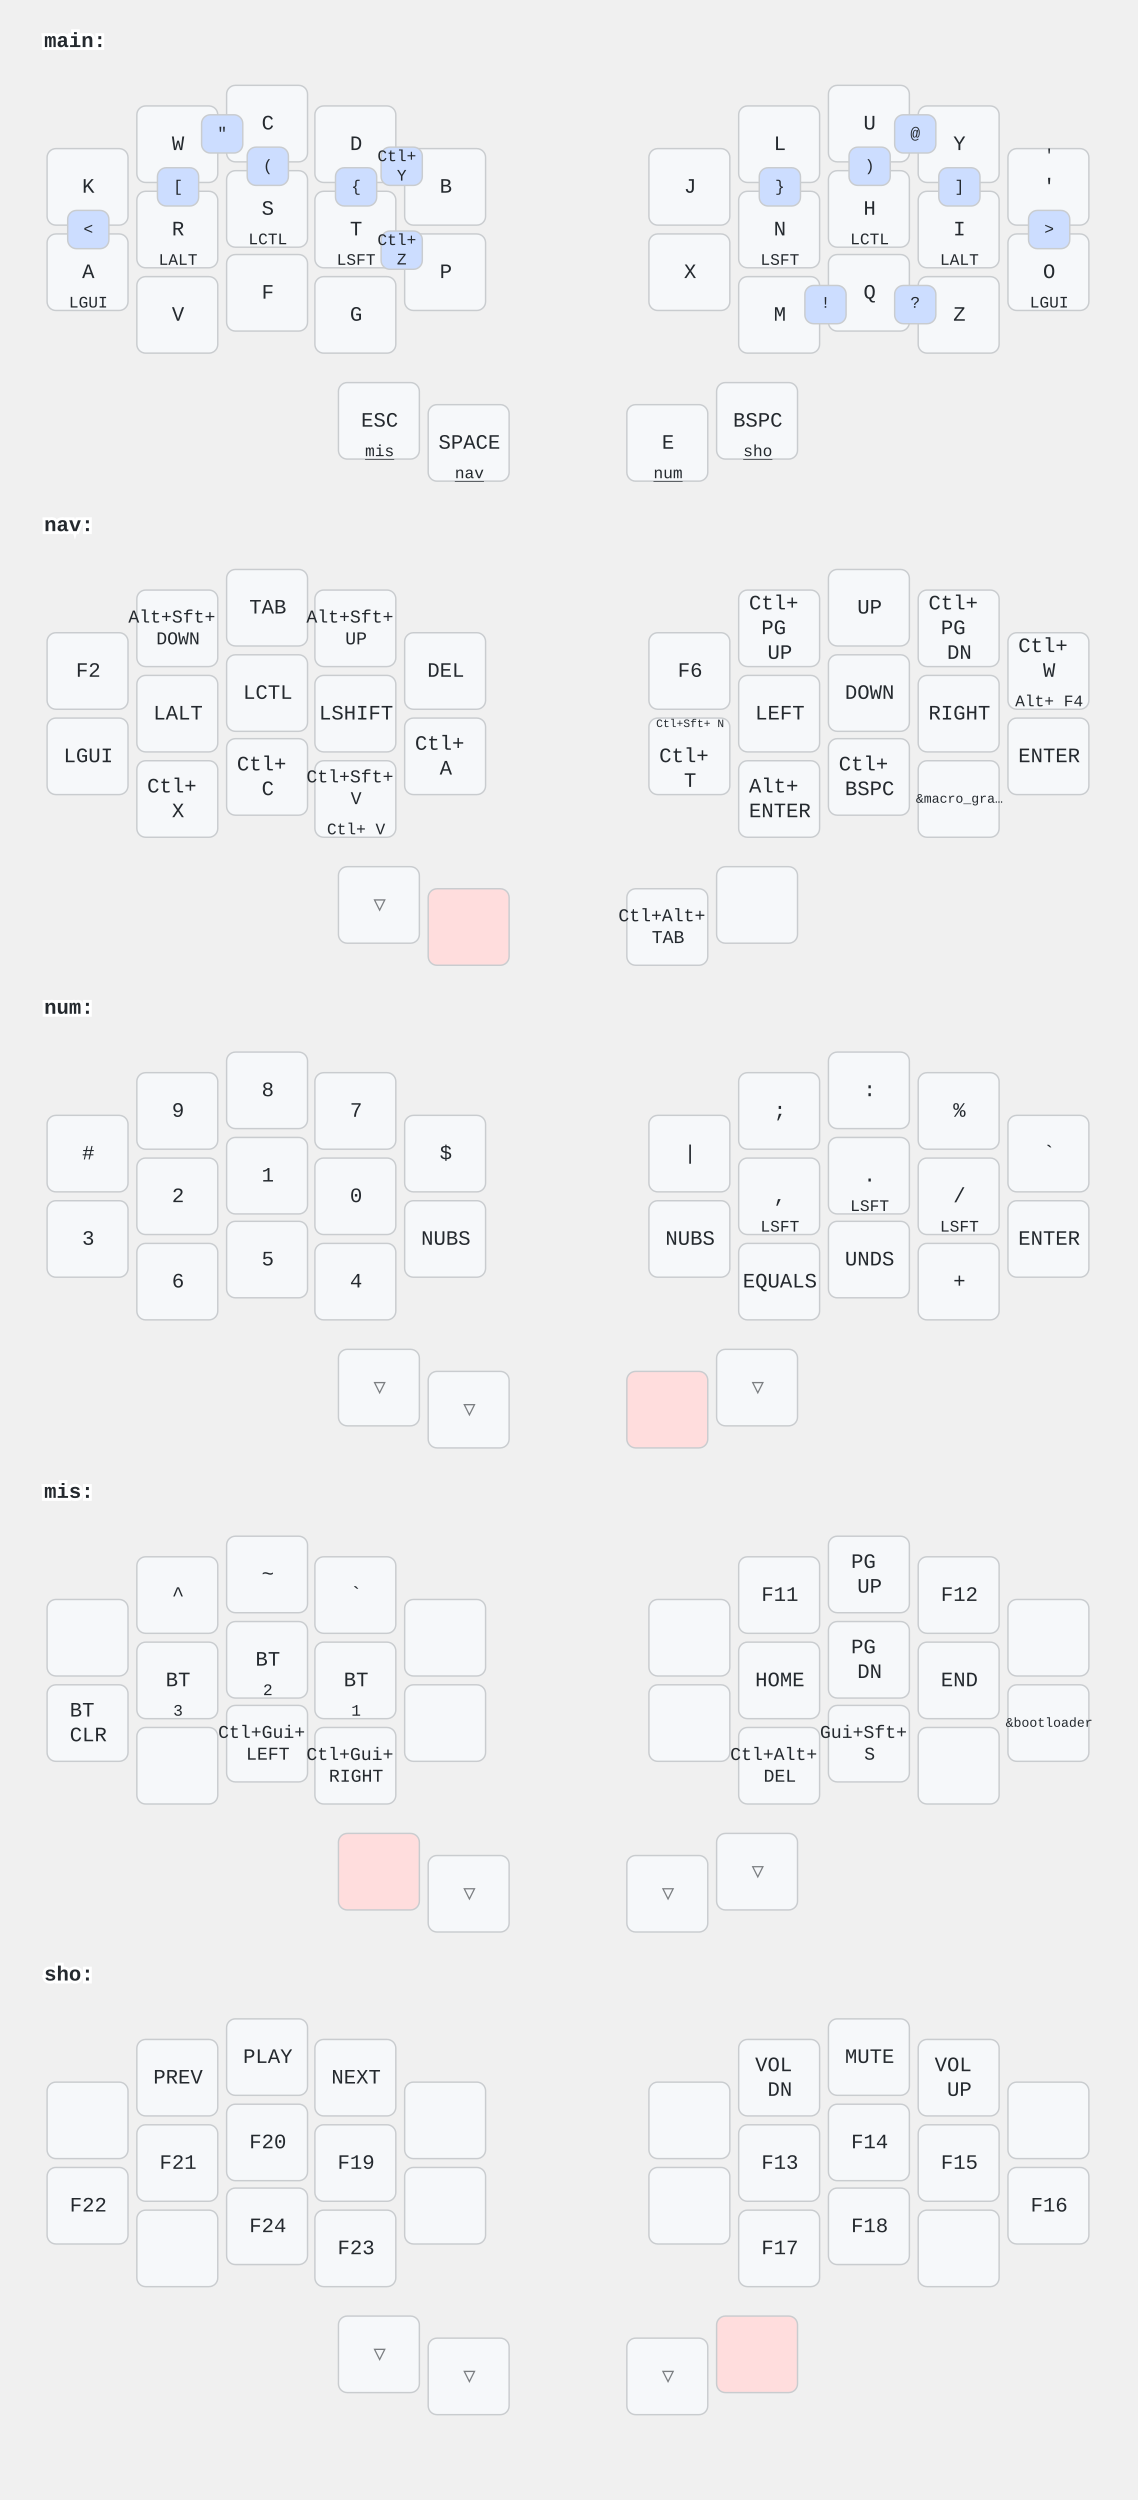
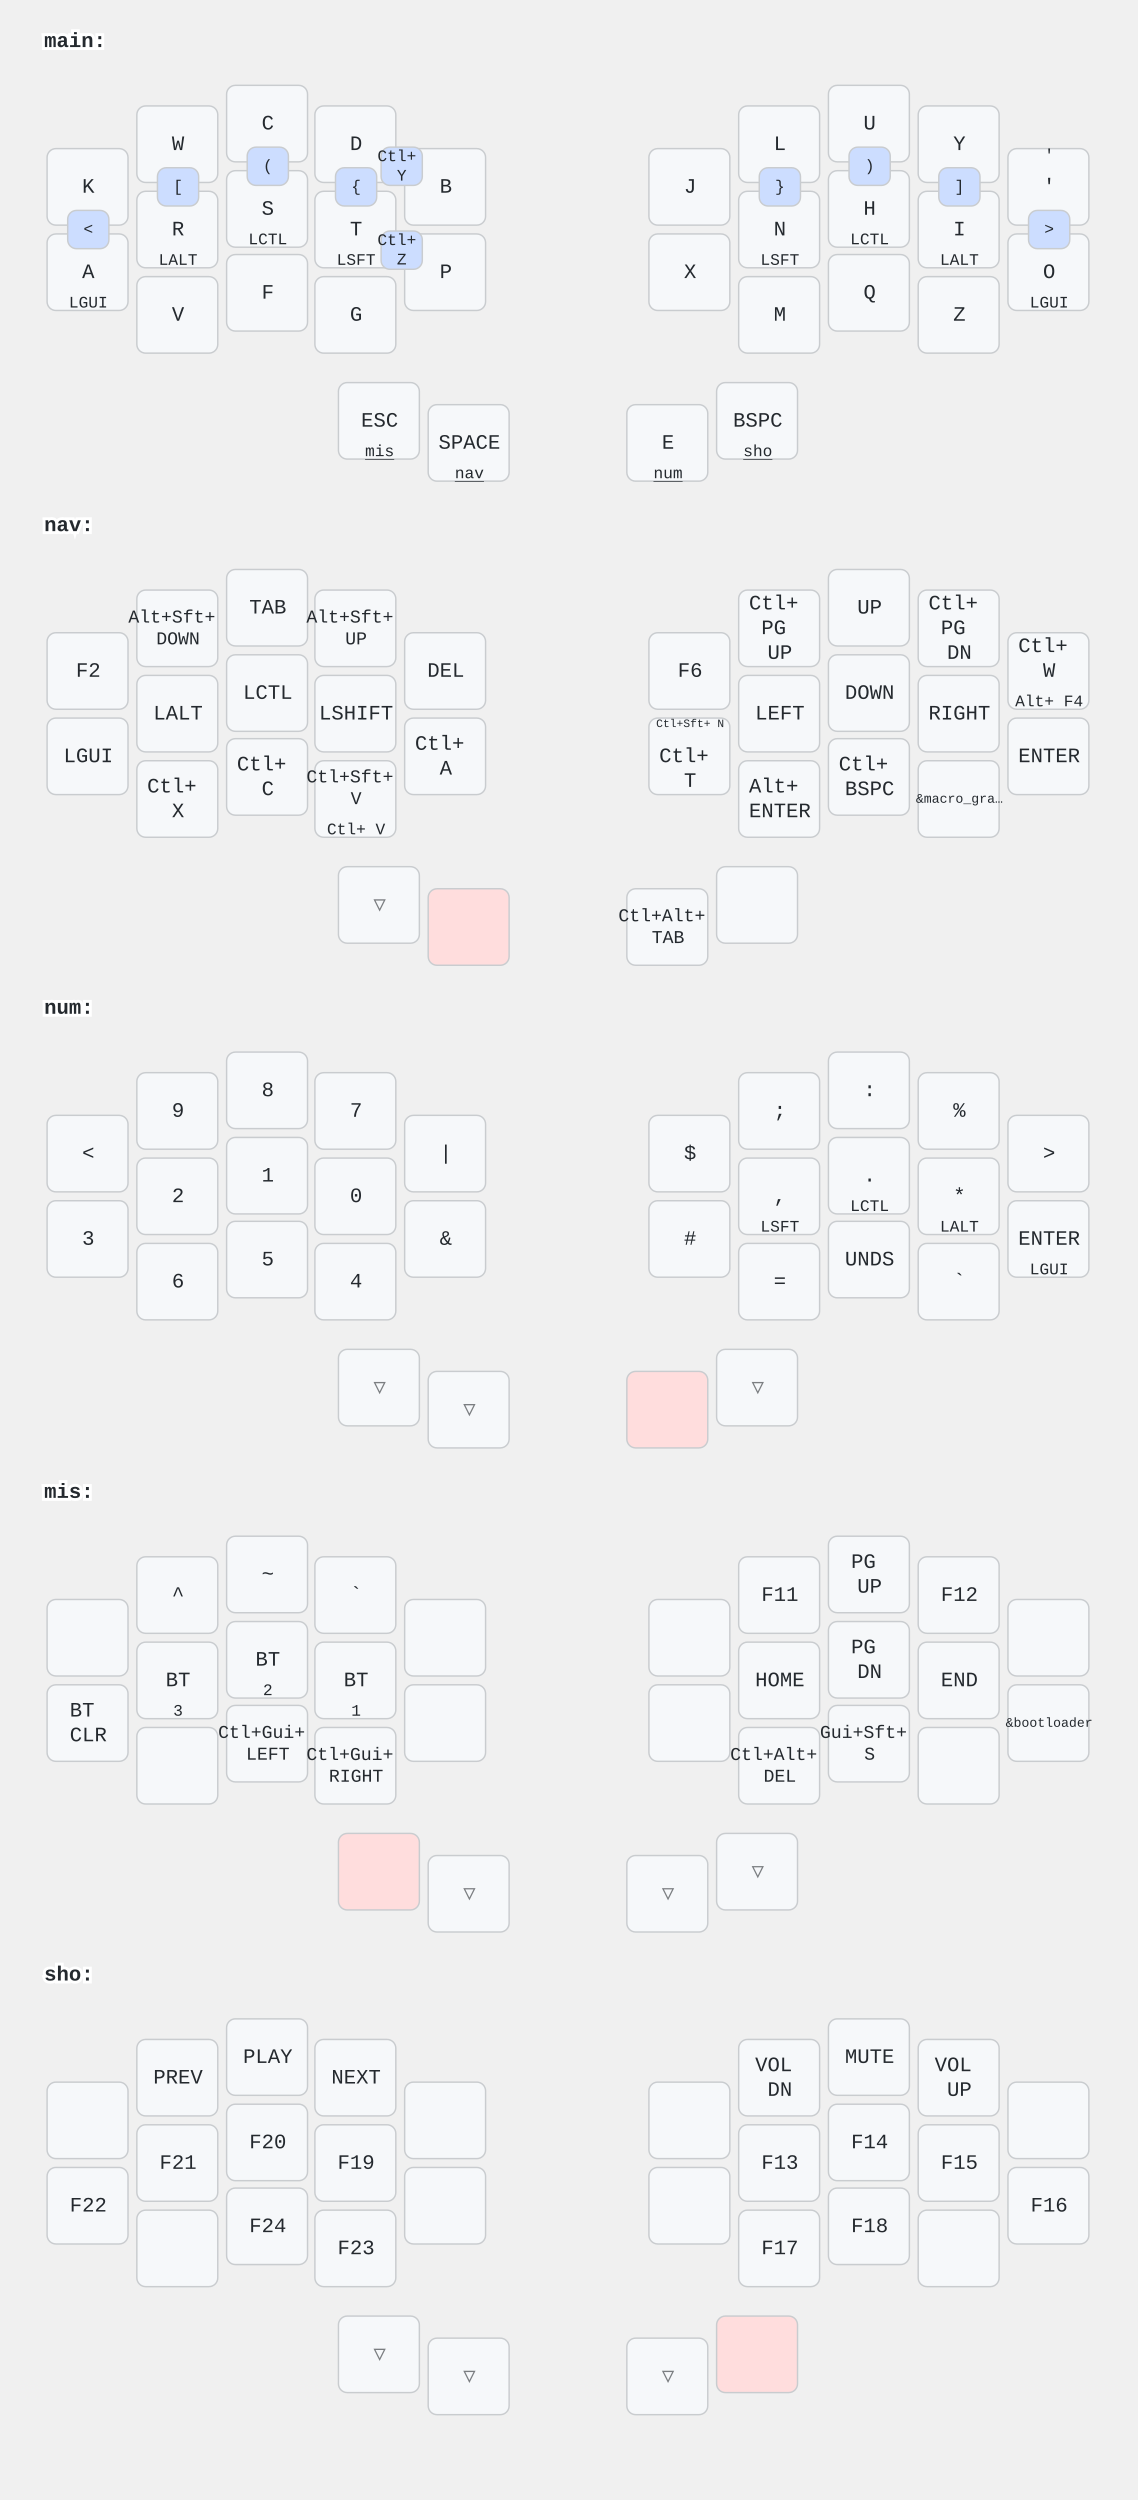
<svg xmlns="http://www.w3.org/2000/svg" width="773" height="1699" viewBox="0 0 773 1699" class="keymap">
  <style>/* inherit to force styles through use tags */
svg path {
    fill: inherit;
}

/* font and background color specifications */
svg.keymap {
    font-family: SFMono-Regular,Consolas,Liberation Mono,Menlo,monospace;
    font-size: 14px;
    font-kerning: normal;
    text-rendering: optimizeLegibility;
    fill: #24292e;
}

/* default key styling */
rect.key {
    fill: #f6f8fa;
}

rect.key, rect.combo {
    stroke: #c9cccf;
    stroke-width: 1;
}

/* default key side styling, only used is draw_key_sides is set */
rect.side {
    filter: brightness(90%);
}

/* color accent for combo boxes */
rect.combo, rect.combo-separate {
    fill: #cdf;
}

/* color accent for held keys */
rect.held, rect.combo.held {
    fill: #fdd;
}

/* color accent for ghost (optional) keys */
rect.ghost, rect.combo.ghost {
    stroke-dasharray: 4, 4;
    stroke-width: 2;
}

text {
    text-anchor: middle;
    dominant-baseline: middle;
}

/* styling for layer labels */
text.label {
    font-weight: bold;
    text-anchor: start;
    stroke: white;
    stroke-width: 4;
    paint-order: stroke;
}

/* styling for optional footer */
text.footer {
    text-anchor: end;
    dominant-baseline: auto;
    stroke: white;
    stroke-width: 4;
    paint-order: stroke;
}

/* styling for combo tap, and key hold/shifted label text */
text.combo, text.hold, text.shifted {
    font-size: 11px;
}

text.hold {
    text-anchor: middle;
    dominant-baseline: auto;
}

text.shifted {
    text-anchor: middle;
    dominant-baseline: hanging;
}

text.layer-activator {
    text-decoration: underline;
}

/* styling for hold/shifted label text in combo box */
text.combo.hold, text.combo.shifted {
    font-size: 8px;
}

/* lighter symbol for transparent keys */
text.trans {
    fill: #7b7e81;
}

/* styling for combo dendrons */
path.combo {
    stroke-width: 1;
    stroke: gray;
    fill: none;
}

/* Start Tabler Icons Cleanup */
/* cannot use height/width with glyphs */
.icon-tabler &gt; path {
    fill: inherit;
    stroke: inherit;
    stroke-width: 2;
}
/* hide tabler's default box */
.icon-tabler &gt; path[stroke="none"][fill="none"] {
    visibility: hidden;
}
/* End Tabler Icons Cleanup */
</style>
  <g transform="translate(30, 0)" class="layer-main">
    <text x="0" y="28" class="label" id="main">main:</text>
    <g transform="translate(0, 56)">
      <g transform="translate(30, 71)" class="key keypos-0">
        <rect rx="6" ry="6" x="-28" y="-26" width="55" height="52" class="key" />
        <text x="0" y="0" class="key tap">K</text>
      </g>
      <g transform="translate(91, 42)" class="key keypos-1">
        <rect rx="6" ry="6" x="-28" y="-26" width="55" height="52" class="key" />
        <text x="0" y="0" class="key tap">W</text>
      </g>
      <g transform="translate(152, 28)" class="key keypos-2">
        <rect rx="6" ry="6" x="-28" y="-26" width="55" height="52" class="key" />
        <text x="0" y="0" class="key tap">C</text>
      </g>
      <g transform="translate(212, 42)" class="key keypos-3">
        <rect rx="6" ry="6" x="-28" y="-26" width="55" height="52" class="key" />
        <text x="0" y="0" class="key tap">D</text>
      </g>
      <g transform="translate(273, 71)" class="key keypos-4">
        <rect rx="6" ry="6" x="-28" y="-26" width="55" height="52" class="key" />
        <text x="0" y="0" class="key tap">B</text>
      </g>
      <g transform="translate(439, 71)" class="key keypos-5">
        <rect rx="6" ry="6" x="-28" y="-26" width="55" height="52" class="key" />
        <text x="0" y="0" class="key tap">J</text>
      </g>
      <g transform="translate(500, 42)" class="key keypos-6">
        <rect rx="6" ry="6" x="-28" y="-26" width="55" height="52" class="key" />
        <text x="0" y="0" class="key tap">L</text>
      </g>
      <g transform="translate(561, 28)" class="key keypos-7">
        <rect rx="6" ry="6" x="-28" y="-26" width="55" height="52" class="key" />
        <text x="0" y="0" class="key tap">U</text>
      </g>
      <g transform="translate(622, 42)" class="key keypos-8">
        <rect rx="6" ry="6" x="-28" y="-26" width="55" height="52" class="key" />
        <text x="0" y="0" class="key tap">Y</text>
      </g>
      <g transform="translate(683, 71)" class="key keypos-9">
        <rect rx="6" ry="6" x="-28" y="-26" width="55" height="52" class="key" />
        <text x="0" y="0" class="key tap">'</text>
        <text x="0" y="-24" class="key shifted">'</text>
      </g>
      <g transform="translate(30, 129)" class="key keypos-10">
        <rect rx="6" ry="6" x="-28" y="-26" width="55" height="52" class="key" />
        <text x="0" y="0" class="key tap">A</text>
        <text x="0" y="24" class="key hold">LGUI</text>
      </g>
      <g transform="translate(91, 100)" class="key keypos-11">
        <rect rx="6" ry="6" x="-28" y="-26" width="55" height="52" class="key" />
        <text x="0" y="0" class="key tap">R</text>
        <text x="0" y="24" class="key hold">LALT</text>
      </g>
      <g transform="translate(152, 86)" class="key keypos-12">
        <rect rx="6" ry="6" x="-28" y="-26" width="55" height="52" class="key" />
        <text x="0" y="0" class="key tap">S</text>
        <text x="0" y="24" class="key hold">LCTL</text>
      </g>
      <g transform="translate(212, 100)" class="key keypos-13">
        <rect rx="6" ry="6" x="-28" y="-26" width="55" height="52" class="key" />
        <text x="0" y="0" class="key tap">T</text>
        <text x="0" y="24" class="key hold">LSFT</text>
      </g>
      <g transform="translate(273, 129)" class="key keypos-14">
        <rect rx="6" ry="6" x="-28" y="-26" width="55" height="52" class="key" />
        <text x="0" y="0" class="key tap">P</text>
      </g>
      <g transform="translate(439, 129)" class="key keypos-15">
        <rect rx="6" ry="6" x="-28" y="-26" width="55" height="52" class="key" />
        <text x="0" y="0" class="key tap">X</text>
      </g>
      <g transform="translate(500, 100)" class="key keypos-16">
        <rect rx="6" ry="6" x="-28" y="-26" width="55" height="52" class="key" />
        <text x="0" y="0" class="key tap">N</text>
        <text x="0" y="24" class="key hold">LSFT</text>
      </g>
      <g transform="translate(561, 86)" class="key keypos-17">
        <rect rx="6" ry="6" x="-28" y="-26" width="55" height="52" class="key" />
        <text x="0" y="0" class="key tap">H</text>
        <text x="0" y="24" class="key hold">LCTL</text>
      </g>
      <g transform="translate(622, 100)" class="key keypos-18">
        <rect rx="6" ry="6" x="-28" y="-26" width="55" height="52" class="key" />
        <text x="0" y="0" class="key tap">I</text>
        <text x="0" y="24" class="key hold">LALT</text>
      </g>
      <g transform="translate(683, 129)" class="key keypos-19">
        <rect rx="6" ry="6" x="-28" y="-26" width="55" height="52" class="key" />
        <text x="0" y="0" class="key tap">O</text>
        <text x="0" y="24" class="key hold">LGUI</text>
      </g>
      <g transform="translate(91, 158)" class="key keypos-20">
        <rect rx="6" ry="6" x="-28" y="-26" width="55" height="52" class="key" />
        <text x="0" y="0" class="key tap">V</text>
      </g>
      <g transform="translate(152, 143)" class="key keypos-21">
        <rect rx="6" ry="6" x="-28" y="-26" width="55" height="52" class="key" />
        <text x="0" y="0" class="key tap">F</text>
      </g>
      <g transform="translate(212, 158)" class="key keypos-22">
        <rect rx="6" ry="6" x="-28" y="-26" width="55" height="52" class="key" />
        <text x="0" y="0" class="key tap">G</text>
      </g>
      <g transform="translate(500, 158)" class="key keypos-23">
        <rect rx="6" ry="6" x="-28" y="-26" width="55" height="52" class="key" />
        <text x="0" y="0" class="key tap">M</text>
      </g>
      <g transform="translate(561, 143)" class="key keypos-24">
        <rect rx="6" ry="6" x="-28" y="-26" width="55" height="52" class="key" />
        <text x="0" y="0" class="key tap">Q</text>
      </g>
      <g transform="translate(622, 158)" class="key keypos-25">
        <rect rx="6" ry="6" x="-28" y="-26" width="55" height="52" class="key" />
        <text x="0" y="0" class="key tap">Z</text>
      </g>
      <g transform="translate(228, 230)" class="key keypos-26">
        <rect rx="6" ry="6" x="-28" y="-26" width="55" height="52" class="key" />
        <text x="0" y="0" class="key tap">ESC</text>
        <a href="#mis">
          <text x="0" y="24" class="key hold layer-activator">mis</text>
        </a>
      </g>
      <g transform="translate(289, 245)" class="key keypos-27">
        <rect rx="6" ry="6" x="-28" y="-26" width="55" height="52" class="key" />
        <text x="0" y="0" class="key tap">SPACE</text>
        <a href="#nav">
          <text x="0" y="24" class="key hold layer-activator">nav</text>
        </a>
      </g>
      <g transform="translate(424, 245)" class="key keypos-28">
        <rect rx="6" ry="6" x="-28" y="-26" width="55" height="52" class="key" />
        <text x="0" y="0" class="key tap">E</text>
        <a href="#num">
          <text x="0" y="24" class="key hold layer-activator">num</text>
        </a>
      </g>
      <g transform="translate(485, 230)" class="key keypos-29">
        <rect rx="6" ry="6" x="-28" y="-26" width="55" height="52" class="key" />
        <text x="0" y="0" class="key tap">BSPC</text>
        <a href="#sho">
          <text x="0" y="24" class="key hold layer-activator">sho</text>
        </a>
      </g>
      <g class="combo combopos-0">
        <rect rx="6" ry="6" x="229" y="44" width="28" height="26" class="combo" />
        <text x="243" y="57" class="combo tap">
          <tspan x="243" dy="-0.6em">Ctl+</tspan>
          <tspan x="243" dy="1.2em">Y</tspan>
        </text>
      </g>
      <g class="combo combopos-1">
        <rect rx="6" ry="6" x="229" y="101" width="28" height="26" class="combo" />
        <text x="243" y="114" class="combo tap">
          <tspan x="243" dy="-0.6em">Ctl+</tspan>
          <tspan x="243" dy="1.2em">Z</tspan>
        </text>
      </g>
      <g class="combo combopos-2">
-         <rect rx="6" ry="6" x="107" y="22" width="28" height="26" class="combo" />
-         <text x="121" y="35" class="combo tap">"</text>
-       </g>
-       <g class="combo combopos-3">
-         <rect rx="6" ry="6" x="578" y="22" width="28" height="26" class="combo" />
-         <text x="592" y="35" class="combo tap">@</text>
-       </g>
-       <g class="combo combopos-4">
-         <rect rx="6" ry="6" x="517" y="138" width="28" height="26" class="combo" />
-         <text x="531" y="150" class="combo tap">!</text>
-       </g>
-       <g class="combo combopos-5">
-         <rect rx="6" ry="6" x="578" y="138" width="28" height="26" class="combo" />
-         <text x="592" y="150" class="combo tap">?</text>
-       </g>
-       <g class="combo combopos-6">
        <rect rx="6" ry="6" x="16" y="87" width="28" height="26" class="combo" />
        <text x="30" y="100" class="combo tap">&lt;</text>
      </g>
-       <g class="combo combopos-7">
+       <g class="combo combopos-3">
        <rect rx="6" ry="6" x="77" y="58" width="28" height="26" class="combo" />
        <text x="91" y="71" class="combo tap">[</text>
      </g>
-       <g class="combo combopos-8">
+       <g class="combo combopos-4">
        <rect rx="6" ry="6" x="138" y="44" width="28" height="26" class="combo" />
        <text x="152" y="57" class="combo tap">(</text>
      </g>
-       <g class="combo combopos-9">
+       <g class="combo combopos-5">
        <rect rx="6" ry="6" x="198" y="58" width="28" height="26" class="combo" />
        <text x="212" y="71" class="combo tap">{</text>
      </g>
-       <g class="combo combopos-10">
+       <g class="combo combopos-6">
        <rect rx="6" ry="6" x="486" y="58" width="28" height="26" class="combo" />
        <text x="500" y="71" class="combo tap">}</text>
      </g>
-       <g class="combo combopos-11">
+       <g class="combo combopos-7">
        <rect rx="6" ry="6" x="547" y="44" width="28" height="26" class="combo" />
        <text x="561" y="57" class="combo tap">)</text>
      </g>
-       <g class="combo combopos-12">
+       <g class="combo combopos-8">
        <rect rx="6" ry="6" x="608" y="58" width="28" height="26" class="combo" />
        <text x="622" y="71" class="combo tap">]</text>
      </g>
-       <g class="combo combopos-13">
+       <g class="combo combopos-9">
        <rect rx="6" ry="6" x="669" y="87" width="28" height="26" class="combo" />
        <text x="683" y="100" class="combo tap">&gt;</text>
      </g>
    </g>
  </g>
  <g transform="translate(30, 329)" class="layer-nav">
    <text x="0" y="28" class="label" id="nav">nav:</text>
    <g transform="translate(0, 56)">
      <g transform="translate(30, 71)" class="key keypos-0">
        <rect rx="6" ry="6" x="-28" y="-26" width="55" height="52" class="key" />
        <text x="0" y="0" class="key tap">F2</text>
      </g>
      <g transform="translate(91, 42)" class="key keypos-1">
        <rect rx="6" ry="6" x="-28" y="-26" width="55" height="52" class="key" />
        <text x="0" y="0" class="key tap">
          <tspan x="0" dy="-0.6em" style="font-size: 88%">Alt+Sft+</tspan>
          <tspan x="0" dy="1.2em" style="font-size: 88%">DOWN</tspan>
        </text>
      </g>
      <g transform="translate(152, 28)" class="key keypos-2">
        <rect rx="6" ry="6" x="-28" y="-26" width="55" height="52" class="key" />
        <text x="0" y="0" class="key tap">TAB</text>
      </g>
      <g transform="translate(212, 42)" class="key keypos-3">
        <rect rx="6" ry="6" x="-28" y="-26" width="55" height="52" class="key" />
        <text x="0" y="0" class="key tap">
          <tspan x="0" dy="-0.6em" style="font-size: 88%">Alt+Sft+</tspan>
          <tspan x="0" dy="1.2em" style="font-size: 88%">UP</tspan>
        </text>
      </g>
      <g transform="translate(273, 71)" class="key keypos-4">
        <rect rx="6" ry="6" x="-28" y="-26" width="55" height="52" class="key" />
        <text x="0" y="0" class="key tap">DEL</text>
      </g>
      <g transform="translate(439, 71)" class="key keypos-5">
        <rect rx="6" ry="6" x="-28" y="-26" width="55" height="52" class="key" />
        <text x="0" y="0" class="key tap">F6</text>
      </g>
      <g transform="translate(500, 42)" class="key keypos-6">
        <rect rx="6" ry="6" x="-28" y="-26" width="55" height="52" class="key" />
        <text x="0" y="0" class="key tap">
          <tspan x="0" dy="-1.2em">Ctl+</tspan>
          <tspan x="0" dy="1.2em">PG</tspan>
          <tspan x="0" dy="1.2em">UP</tspan>
        </text>
      </g>
      <g transform="translate(561, 28)" class="key keypos-7">
        <rect rx="6" ry="6" x="-28" y="-26" width="55" height="52" class="key" />
        <text x="0" y="0" class="key tap">UP</text>
      </g>
      <g transform="translate(622, 42)" class="key keypos-8">
        <rect rx="6" ry="6" x="-28" y="-26" width="55" height="52" class="key" />
        <text x="0" y="0" class="key tap">
          <tspan x="0" dy="-1.2em">Ctl+</tspan>
          <tspan x="0" dy="1.2em">PG</tspan>
          <tspan x="0" dy="1.2em">DN</tspan>
        </text>
      </g>
      <g transform="translate(683, 71)" class="key keypos-9">
        <rect rx="6" ry="6" x="-28" y="-26" width="55" height="52" class="key" />
        <text x="0" y="0" class="key tap">
          <tspan x="0" dy="-1.2em">Ctl+</tspan>
          <tspan x="0" dy="1.2em">W</tspan>
        </text>
        <text x="0" y="24" class="key hold">Alt+ F4</text>
      </g>
      <g transform="translate(30, 129)" class="key keypos-10">
        <rect rx="6" ry="6" x="-28" y="-26" width="55" height="52" class="key" />
        <text x="0" y="0" class="key tap">LGUI</text>
      </g>
      <g transform="translate(91, 100)" class="key keypos-11">
        <rect rx="6" ry="6" x="-28" y="-26" width="55" height="52" class="key" />
        <text x="0" y="0" class="key tap">LALT</text>
      </g>
      <g transform="translate(152, 86)" class="key keypos-12">
        <rect rx="6" ry="6" x="-28" y="-26" width="55" height="52" class="key" />
        <text x="0" y="0" class="key tap">LCTL</text>
      </g>
      <g transform="translate(212, 100)" class="key keypos-13">
        <rect rx="6" ry="6" x="-28" y="-26" width="55" height="52" class="key" />
        <text x="0" y="0" class="key tap">LSHIFT</text>
      </g>
      <g transform="translate(273, 129)" class="key keypos-14">
        <rect rx="6" ry="6" x="-28" y="-26" width="55" height="52" class="key" />
        <text x="0" y="0" class="key tap">
          <tspan x="0" dy="-0.6em">Ctl+</tspan>
          <tspan x="0" dy="1.2em">A</tspan>
        </text>
      </g>
      <g transform="translate(439, 129)" class="key keypos-15">
        <rect rx="6" ry="6" x="-28" y="-26" width="55" height="52" class="key" />
        <text x="0" y="0" class="key tap">
          <tspan x="0" dy="-0.0em">Ctl+</tspan>
          <tspan x="0" dy="1.2em">T</tspan>
        </text>
        <text x="0" y="-24" class="key shifted">
          <tspan style="font-size: 70%">Ctl+Sft+ N</tspan>
        </text>
      </g>
      <g transform="translate(500, 100)" class="key keypos-16">
        <rect rx="6" ry="6" x="-28" y="-26" width="55" height="52" class="key" />
        <text x="0" y="0" class="key tap">LEFT</text>
      </g>
      <g transform="translate(561, 86)" class="key keypos-17">
        <rect rx="6" ry="6" x="-28" y="-26" width="55" height="52" class="key" />
        <text x="0" y="0" class="key tap">DOWN</text>
      </g>
      <g transform="translate(622, 100)" class="key keypos-18">
        <rect rx="6" ry="6" x="-28" y="-26" width="55" height="52" class="key" />
        <text x="0" y="0" class="key tap">RIGHT</text>
      </g>
      <g transform="translate(683, 129)" class="key keypos-19">
        <rect rx="6" ry="6" x="-28" y="-26" width="55" height="52" class="key" />
        <text x="0" y="0" class="key tap">ENTER</text>
      </g>
      <g transform="translate(91, 158)" class="key keypos-20">
        <rect rx="6" ry="6" x="-28" y="-26" width="55" height="52" class="key" />
        <text x="0" y="0" class="key tap">
          <tspan x="0" dy="-0.6em">Ctl+</tspan>
          <tspan x="0" dy="1.2em">X</tspan>
        </text>
      </g>
      <g transform="translate(152, 143)" class="key keypos-21">
        <rect rx="6" ry="6" x="-28" y="-26" width="55" height="52" class="key" />
        <text x="0" y="0" class="key tap">
          <tspan x="0" dy="-0.6em">Ctl+</tspan>
          <tspan x="0" dy="1.2em">C</tspan>
        </text>
      </g>
      <g transform="translate(212, 158)" class="key keypos-22">
        <rect rx="6" ry="6" x="-28" y="-26" width="55" height="52" class="key" />
        <text x="0" y="0" class="key tap">
          <tspan x="0" dy="-1.2em" style="font-size: 88%">Ctl+Sft+</tspan>
          <tspan x="0" dy="1.2em" style="font-size: 88%">V</tspan>
        </text>
        <text x="0" y="24" class="key hold">Ctl+ V</text>
      </g>
      <g transform="translate(500, 158)" class="key keypos-23">
        <rect rx="6" ry="6" x="-28" y="-26" width="55" height="52" class="key" />
        <text x="0" y="0" class="key tap">
          <tspan x="0" dy="-0.6em">Alt+</tspan>
          <tspan x="0" dy="1.2em">ENTER</tspan>
        </text>
      </g>
      <g transform="translate(561, 143)" class="key keypos-24">
        <rect rx="6" ry="6" x="-28" y="-26" width="55" height="52" class="key" />
        <text x="0" y="0" class="key tap">
          <tspan x="0" dy="-0.6em">Ctl+</tspan>
          <tspan x="0" dy="1.2em">BSPC</tspan>
        </text>
      </g>
      <g transform="translate(622, 158)" class="key keypos-25">
        <rect rx="6" ry="6" x="-28" y="-26" width="55" height="52" class="key" />
        <text x="0" y="0" class="key tap">
          <tspan style="font-size: 64%">&amp;macro_gra…</tspan>
        </text>
      </g>
      <g transform="translate(228, 230)" class="key trans keypos-26">
        <rect rx="6" ry="6" x="-28" y="-26" width="55" height="52" class="key trans" />
        <text x="0" y="0" class="key trans tap">▽</text>
      </g>
      <g transform="translate(289, 245)" class="key held keypos-27">
        <rect rx="6" ry="6" x="-28" y="-26" width="55" height="52" class="key held" />
      </g>
      <g transform="translate(424, 245)" class="key keypos-28">
        <rect rx="6" ry="6" x="-28" y="-26" width="55" height="52" class="key" />
        <text x="0" y="0" class="key tap">
          <tspan x="0" dy="-0.6em" style="font-size: 88%">Ctl+Alt+</tspan>
          <tspan x="0" dy="1.2em" style="font-size: 88%">TAB</tspan>
        </text>
      </g>
      <g transform="translate(485, 230)" class="key keypos-29">
        <rect rx="6" ry="6" x="-28" y="-26" width="55" height="52" class="key" />
      </g>
    </g>
  </g>
  <g transform="translate(30, 657)" class="layer-num">
    <text x="0" y="28" class="label" id="num">num:</text>
    <g transform="translate(0, 56)">
      <g transform="translate(30, 71)" class="key keypos-0">
        <rect rx="6" ry="6" x="-28" y="-26" width="55" height="52" class="key" />
+         <text x="0" y="0" class="key tap">&lt;</text>
+       </g>
+       <g transform="translate(91, 42)" class="key keypos-1">
+         <rect rx="6" ry="6" x="-28" y="-26" width="55" height="52" class="key" />
+         <text x="0" y="0" class="key tap">9</text>
+       </g>
+       <g transform="translate(152, 28)" class="key keypos-2">
+         <rect rx="6" ry="6" x="-28" y="-26" width="55" height="52" class="key" />
+         <text x="0" y="0" class="key tap">8</text>
+       </g>
+       <g transform="translate(212, 42)" class="key keypos-3">
+         <rect rx="6" ry="6" x="-28" y="-26" width="55" height="52" class="key" />
+         <text x="0" y="0" class="key tap">7</text>
+       </g>
+       <g transform="translate(273, 71)" class="key keypos-4">
+         <rect rx="6" ry="6" x="-28" y="-26" width="55" height="52" class="key" />
+         <text x="0" y="0" class="key tap">|</text>
+       </g>
+       <g transform="translate(439, 71)" class="key keypos-5">
+         <rect rx="6" ry="6" x="-28" y="-26" width="55" height="52" class="key" />
+         <text x="0" y="0" class="key tap">$</text>
+       </g>
+       <g transform="translate(500, 42)" class="key keypos-6">
+         <rect rx="6" ry="6" x="-28" y="-26" width="55" height="52" class="key" />
+         <text x="0" y="0" class="key tap">;</text>
+       </g>
+       <g transform="translate(561, 28)" class="key keypos-7">
+         <rect rx="6" ry="6" x="-28" y="-26" width="55" height="52" class="key" />
+         <text x="0" y="0" class="key tap">:</text>
+       </g>
+       <g transform="translate(622, 42)" class="key keypos-8">
+         <rect rx="6" ry="6" x="-28" y="-26" width="55" height="52" class="key" />
+         <text x="0" y="0" class="key tap">%</text>
+       </g>
+       <g transform="translate(683, 71)" class="key keypos-9">
+         <rect rx="6" ry="6" x="-28" y="-26" width="55" height="52" class="key" />
+         <text x="0" y="0" class="key tap">&gt;</text>
+       </g>
+       <g transform="translate(30, 129)" class="key keypos-10">
+         <rect rx="6" ry="6" x="-28" y="-26" width="55" height="52" class="key" />
+         <text x="0" y="0" class="key tap">3</text>
+       </g>
+       <g transform="translate(91, 100)" class="key keypos-11">
+         <rect rx="6" ry="6" x="-28" y="-26" width="55" height="52" class="key" />
+         <text x="0" y="0" class="key tap">2</text>
+       </g>
+       <g transform="translate(152, 86)" class="key keypos-12">
+         <rect rx="6" ry="6" x="-28" y="-26" width="55" height="52" class="key" />
+         <text x="0" y="0" class="key tap">1</text>
+       </g>
+       <g transform="translate(212, 100)" class="key keypos-13">
+         <rect rx="6" ry="6" x="-28" y="-26" width="55" height="52" class="key" />
+         <text x="0" y="0" class="key tap">0</text>
+       </g>
+       <g transform="translate(273, 129)" class="key keypos-14">
+         <rect rx="6" ry="6" x="-28" y="-26" width="55" height="52" class="key" />
+         <text x="0" y="0" class="key tap">&amp;</text>
+       </g>
+       <g transform="translate(439, 129)" class="key keypos-15">
+         <rect rx="6" ry="6" x="-28" y="-26" width="55" height="52" class="key" />
        <text x="0" y="0" class="key tap">#</text>
-       </g>
-       <g transform="translate(91, 42)" class="key keypos-1">
-         <rect rx="6" ry="6" x="-28" y="-26" width="55" height="52" class="key" />
-         <text x="0" y="0" class="key tap">9</text>
-       </g>
-       <g transform="translate(152, 28)" class="key keypos-2">
-         <rect rx="6" ry="6" x="-28" y="-26" width="55" height="52" class="key" />
-         <text x="0" y="0" class="key tap">8</text>
-       </g>
-       <g transform="translate(212, 42)" class="key keypos-3">
-         <rect rx="6" ry="6" x="-28" y="-26" width="55" height="52" class="key" />
-         <text x="0" y="0" class="key tap">7</text>
-       </g>
-       <g transform="translate(273, 71)" class="key keypos-4">
-         <rect rx="6" ry="6" x="-28" y="-26" width="55" height="52" class="key" />
-         <text x="0" y="0" class="key tap">$</text>
-       </g>
-       <g transform="translate(439, 71)" class="key keypos-5">
-         <rect rx="6" ry="6" x="-28" y="-26" width="55" height="52" class="key" />
-         <text x="0" y="0" class="key tap">|</text>
-       </g>
-       <g transform="translate(500, 42)" class="key keypos-6">
-         <rect rx="6" ry="6" x="-28" y="-26" width="55" height="52" class="key" />
-         <text x="0" y="0" class="key tap">;</text>
-       </g>
-       <g transform="translate(561, 28)" class="key keypos-7">
-         <rect rx="6" ry="6" x="-28" y="-26" width="55" height="52" class="key" />
-         <text x="0" y="0" class="key tap">:</text>
-       </g>
-       <g transform="translate(622, 42)" class="key keypos-8">
-         <rect rx="6" ry="6" x="-28" y="-26" width="55" height="52" class="key" />
-         <text x="0" y="0" class="key tap">%</text>
-       </g>
-       <g transform="translate(683, 71)" class="key keypos-9">
-         <rect rx="6" ry="6" x="-28" y="-26" width="55" height="52" class="key" />
-         <text x="0" y="0" class="key tap">`</text>
-       </g>
-       <g transform="translate(30, 129)" class="key keypos-10">
-         <rect rx="6" ry="6" x="-28" y="-26" width="55" height="52" class="key" />
-         <text x="0" y="0" class="key tap">3</text>
-       </g>
-       <g transform="translate(91, 100)" class="key keypos-11">
-         <rect rx="6" ry="6" x="-28" y="-26" width="55" height="52" class="key" />
-         <text x="0" y="0" class="key tap">2</text>
-       </g>
-       <g transform="translate(152, 86)" class="key keypos-12">
-         <rect rx="6" ry="6" x="-28" y="-26" width="55" height="52" class="key" />
-         <text x="0" y="0" class="key tap">1</text>
-       </g>
-       <g transform="translate(212, 100)" class="key keypos-13">
-         <rect rx="6" ry="6" x="-28" y="-26" width="55" height="52" class="key" />
-         <text x="0" y="0" class="key tap">0</text>
-       </g>
-       <g transform="translate(273, 129)" class="key keypos-14">
-         <rect rx="6" ry="6" x="-28" y="-26" width="55" height="52" class="key" />
-         <text x="0" y="0" class="key tap">NUBS</text>
-       </g>
-       <g transform="translate(439, 129)" class="key keypos-15">
-         <rect rx="6" ry="6" x="-28" y="-26" width="55" height="52" class="key" />
-         <text x="0" y="0" class="key tap">NUBS</text>
      </g>
      <g transform="translate(500, 100)" class="key keypos-16">
        <rect rx="6" ry="6" x="-28" y="-26" width="55" height="52" class="key" />
        <text x="0" y="0" class="key tap">,</text>
        <text x="0" y="24" class="key hold">LSFT</text>
      </g>
      <g transform="translate(561, 86)" class="key keypos-17">
        <rect rx="6" ry="6" x="-28" y="-26" width="55" height="52" class="key" />
        <text x="0" y="0" class="key tap">.</text>
-         <text x="0" y="24" class="key hold">LSFT</text>
+         <text x="0" y="24" class="key hold">LCTL</text>
      </g>
      <g transform="translate(622, 100)" class="key keypos-18">
        <rect rx="6" ry="6" x="-28" y="-26" width="55" height="52" class="key" />
-         <text x="0" y="0" class="key tap">/</text>
-         <text x="0" y="24" class="key hold">LSFT</text>
+         <text x="0" y="0" class="key tap">*</text>
+         <text x="0" y="24" class="key hold">LALT</text>
      </g>
      <g transform="translate(683, 129)" class="key keypos-19">
        <rect rx="6" ry="6" x="-28" y="-26" width="55" height="52" class="key" />
        <text x="0" y="0" class="key tap">ENTER</text>
+         <text x="0" y="24" class="key hold">LGUI</text>
      </g>
      <g transform="translate(91, 158)" class="key keypos-20">
        <rect rx="6" ry="6" x="-28" y="-26" width="55" height="52" class="key" />
        <text x="0" y="0" class="key tap">6</text>
      </g>
      <g transform="translate(152, 143)" class="key keypos-21">
        <rect rx="6" ry="6" x="-28" y="-26" width="55" height="52" class="key" />
        <text x="0" y="0" class="key tap">5</text>
      </g>
      <g transform="translate(212, 158)" class="key keypos-22">
        <rect rx="6" ry="6" x="-28" y="-26" width="55" height="52" class="key" />
        <text x="0" y="0" class="key tap">4</text>
      </g>
      <g transform="translate(500, 158)" class="key keypos-23">
        <rect rx="6" ry="6" x="-28" y="-26" width="55" height="52" class="key" />
-         <text x="0" y="0" class="key tap">EQUALS</text>
+         <text x="0" y="0" class="key tap">=</text>
      </g>
      <g transform="translate(561, 143)" class="key keypos-24">
        <rect rx="6" ry="6" x="-28" y="-26" width="55" height="52" class="key" />
        <text x="0" y="0" class="key tap">UNDS</text>
      </g>
      <g transform="translate(622, 158)" class="key keypos-25">
        <rect rx="6" ry="6" x="-28" y="-26" width="55" height="52" class="key" />
-         <text x="0" y="0" class="key tap">+</text>
+         <text x="0" y="0" class="key tap">`</text>
      </g>
      <g transform="translate(228, 230)" class="key trans keypos-26">
        <rect rx="6" ry="6" x="-28" y="-26" width="55" height="52" class="key trans" />
        <text x="0" y="0" class="key trans tap">▽</text>
      </g>
      <g transform="translate(289, 245)" class="key trans keypos-27">
        <rect rx="6" ry="6" x="-28" y="-26" width="55" height="52" class="key trans" />
        <text x="0" y="0" class="key trans tap">▽</text>
      </g>
      <g transform="translate(424, 245)" class="key held keypos-28">
        <rect rx="6" ry="6" x="-28" y="-26" width="55" height="52" class="key held" />
      </g>
      <g transform="translate(485, 230)" class="key trans keypos-29">
        <rect rx="6" ry="6" x="-28" y="-26" width="55" height="52" class="key trans" />
        <text x="0" y="0" class="key trans tap">▽</text>
      </g>
    </g>
  </g>
  <g transform="translate(30, 986)" class="layer-mis">
    <text x="0" y="28" class="label" id="mis">mis:</text>
    <g transform="translate(0, 56)">
      <g transform="translate(30, 71)" class="key keypos-0">
        <rect rx="6" ry="6" x="-28" y="-26" width="55" height="52" class="key" />
      </g>
      <g transform="translate(91, 42)" class="key keypos-1">
        <rect rx="6" ry="6" x="-28" y="-26" width="55" height="52" class="key" />
        <text x="0" y="0" class="key tap">^</text>
      </g>
      <g transform="translate(152, 28)" class="key keypos-2">
        <rect rx="6" ry="6" x="-28" y="-26" width="55" height="52" class="key" />
        <text x="0" y="0" class="key tap">~</text>
      </g>
      <g transform="translate(212, 42)" class="key keypos-3">
        <rect rx="6" ry="6" x="-28" y="-26" width="55" height="52" class="key" />
        <text x="0" y="0" class="key tap">`</text>
      </g>
      <g transform="translate(273, 71)" class="key keypos-4">
        <rect rx="6" ry="6" x="-28" y="-26" width="55" height="52" class="key" />
      </g>
      <g transform="translate(439, 71)" class="key keypos-5">
        <rect rx="6" ry="6" x="-28" y="-26" width="55" height="52" class="key" />
      </g>
      <g transform="translate(500, 42)" class="key keypos-6">
        <rect rx="6" ry="6" x="-28" y="-26" width="55" height="52" class="key" />
        <text x="0" y="0" class="key tap">F11</text>
      </g>
      <g transform="translate(561, 28)" class="key keypos-7">
        <rect rx="6" ry="6" x="-28" y="-26" width="55" height="52" class="key" />
        <text x="0" y="0" class="key tap">
          <tspan x="0" dy="-0.6em">PG</tspan>
          <tspan x="0" dy="1.2em">UP</tspan>
        </text>
      </g>
      <g transform="translate(622, 42)" class="key keypos-8">
        <rect rx="6" ry="6" x="-28" y="-26" width="55" height="52" class="key" />
        <text x="0" y="0" class="key tap">F12</text>
      </g>
      <g transform="translate(683, 71)" class="key keypos-9">
        <rect rx="6" ry="6" x="-28" y="-26" width="55" height="52" class="key" />
      </g>
      <g transform="translate(30, 129)" class="key keypos-10">
        <rect rx="6" ry="6" x="-28" y="-26" width="55" height="52" class="key" />
        <text x="0" y="0" class="key tap">
          <tspan x="0" dy="-0.6em">BT</tspan>
          <tspan x="0" dy="1.2em">CLR</tspan>
        </text>
      </g>
      <g transform="translate(91, 100)" class="key keypos-11">
        <rect rx="6" ry="6" x="-28" y="-26" width="55" height="52" class="key" />
        <text x="0" y="0" class="key tap">BT</text>
        <text x="0" y="24" class="key hold">3</text>
      </g>
      <g transform="translate(152, 86)" class="key keypos-12">
        <rect rx="6" ry="6" x="-28" y="-26" width="55" height="52" class="key" />
        <text x="0" y="0" class="key tap">BT</text>
        <text x="0" y="24" class="key hold">2</text>
      </g>
      <g transform="translate(212, 100)" class="key keypos-13">
        <rect rx="6" ry="6" x="-28" y="-26" width="55" height="52" class="key" />
        <text x="0" y="0" class="key tap">BT</text>
        <text x="0" y="24" class="key hold">1</text>
      </g>
      <g transform="translate(273, 129)" class="key keypos-14">
        <rect rx="6" ry="6" x="-28" y="-26" width="55" height="52" class="key" />
      </g>
      <g transform="translate(439, 129)" class="key keypos-15">
        <rect rx="6" ry="6" x="-28" y="-26" width="55" height="52" class="key" />
      </g>
      <g transform="translate(500, 100)" class="key keypos-16">
        <rect rx="6" ry="6" x="-28" y="-26" width="55" height="52" class="key" />
        <text x="0" y="0" class="key tap">HOME</text>
      </g>
      <g transform="translate(561, 86)" class="key keypos-17">
        <rect rx="6" ry="6" x="-28" y="-26" width="55" height="52" class="key" />
        <text x="0" y="0" class="key tap">
          <tspan x="0" dy="-0.6em">PG</tspan>
          <tspan x="0" dy="1.2em">DN</tspan>
        </text>
      </g>
      <g transform="translate(622, 100)" class="key keypos-18">
        <rect rx="6" ry="6" x="-28" y="-26" width="55" height="52" class="key" />
        <text x="0" y="0" class="key tap">END</text>
      </g>
      <g transform="translate(683, 129)" class="key keypos-19">
        <rect rx="6" ry="6" x="-28" y="-26" width="55" height="52" class="key" />
        <text x="0" y="0" class="key tap">
          <tspan style="font-size: 64%">&amp;bootloader</tspan>
        </text>
      </g>
      <g transform="translate(91, 158)" class="key keypos-20">
        <rect rx="6" ry="6" x="-28" y="-26" width="55" height="52" class="key" />
      </g>
      <g transform="translate(152, 143)" class="key keypos-21">
        <rect rx="6" ry="6" x="-28" y="-26" width="55" height="52" class="key" />
        <text x="0" y="0" class="key tap">
          <tspan x="0" dy="-0.6em" style="font-size: 88%">Ctl+Gui+</tspan>
          <tspan x="0" dy="1.2em" style="font-size: 88%">LEFT</tspan>
        </text>
      </g>
      <g transform="translate(212, 158)" class="key keypos-22">
        <rect rx="6" ry="6" x="-28" y="-26" width="55" height="52" class="key" />
        <text x="0" y="0" class="key tap">
          <tspan x="0" dy="-0.6em" style="font-size: 88%">Ctl+Gui+</tspan>
          <tspan x="0" dy="1.2em" style="font-size: 88%">RIGHT</tspan>
        </text>
      </g>
      <g transform="translate(500, 158)" class="key keypos-23">
        <rect rx="6" ry="6" x="-28" y="-26" width="55" height="52" class="key" />
        <text x="0" y="0" class="key tap">
          <tspan x="0" dy="-0.6em" style="font-size: 88%">Ctl+Alt+</tspan>
          <tspan x="0" dy="1.2em" style="font-size: 88%">DEL</tspan>
        </text>
      </g>
      <g transform="translate(561, 143)" class="key keypos-24">
        <rect rx="6" ry="6" x="-28" y="-26" width="55" height="52" class="key" />
        <text x="0" y="0" class="key tap">
          <tspan x="0" dy="-0.6em" style="font-size: 88%">Gui+Sft+</tspan>
          <tspan x="0" dy="1.2em" style="font-size: 88%">S</tspan>
        </text>
      </g>
      <g transform="translate(622, 158)" class="key keypos-25">
        <rect rx="6" ry="6" x="-28" y="-26" width="55" height="52" class="key" />
      </g>
      <g transform="translate(228, 230)" class="key held keypos-26">
        <rect rx="6" ry="6" x="-28" y="-26" width="55" height="52" class="key held" />
      </g>
      <g transform="translate(289, 245)" class="key trans keypos-27">
        <rect rx="6" ry="6" x="-28" y="-26" width="55" height="52" class="key trans" />
        <text x="0" y="0" class="key trans tap">▽</text>
      </g>
      <g transform="translate(424, 245)" class="key trans keypos-28">
        <rect rx="6" ry="6" x="-28" y="-26" width="55" height="52" class="key trans" />
        <text x="0" y="0" class="key trans tap">▽</text>
      </g>
      <g transform="translate(485, 230)" class="key trans keypos-29">
        <rect rx="6" ry="6" x="-28" y="-26" width="55" height="52" class="key trans" />
        <text x="0" y="0" class="key trans tap">▽</text>
      </g>
    </g>
  </g>
  <g transform="translate(30, 1314)" class="layer-sho">
    <text x="0" y="28" class="label" id="sho">sho:</text>
    <g transform="translate(0, 56)">
      <g transform="translate(30, 71)" class="key keypos-0">
        <rect rx="6" ry="6" x="-28" y="-26" width="55" height="52" class="key" />
      </g>
      <g transform="translate(91, 42)" class="key keypos-1">
        <rect rx="6" ry="6" x="-28" y="-26" width="55" height="52" class="key" />
        <text x="0" y="0" class="key tap">PREV</text>
      </g>
      <g transform="translate(152, 28)" class="key keypos-2">
        <rect rx="6" ry="6" x="-28" y="-26" width="55" height="52" class="key" />
        <text x="0" y="0" class="key tap">PLAY</text>
      </g>
      <g transform="translate(212, 42)" class="key keypos-3">
        <rect rx="6" ry="6" x="-28" y="-26" width="55" height="52" class="key" />
        <text x="0" y="0" class="key tap">NEXT</text>
      </g>
      <g transform="translate(273, 71)" class="key keypos-4">
        <rect rx="6" ry="6" x="-28" y="-26" width="55" height="52" class="key" />
      </g>
      <g transform="translate(439, 71)" class="key keypos-5">
        <rect rx="6" ry="6" x="-28" y="-26" width="55" height="52" class="key" />
      </g>
      <g transform="translate(500, 42)" class="key keypos-6">
        <rect rx="6" ry="6" x="-28" y="-26" width="55" height="52" class="key" />
        <text x="0" y="0" class="key tap">
          <tspan x="0" dy="-0.6em">VOL</tspan>
          <tspan x="0" dy="1.2em">DN</tspan>
        </text>
      </g>
      <g transform="translate(561, 28)" class="key keypos-7">
        <rect rx="6" ry="6" x="-28" y="-26" width="55" height="52" class="key" />
        <text x="0" y="0" class="key tap">MUTE</text>
      </g>
      <g transform="translate(622, 42)" class="key keypos-8">
        <rect rx="6" ry="6" x="-28" y="-26" width="55" height="52" class="key" />
        <text x="0" y="0" class="key tap">
          <tspan x="0" dy="-0.6em">VOL</tspan>
          <tspan x="0" dy="1.2em">UP</tspan>
        </text>
      </g>
      <g transform="translate(683, 71)" class="key keypos-9">
        <rect rx="6" ry="6" x="-28" y="-26" width="55" height="52" class="key" />
      </g>
      <g transform="translate(30, 129)" class="key keypos-10">
        <rect rx="6" ry="6" x="-28" y="-26" width="55" height="52" class="key" />
        <text x="0" y="0" class="key tap">F22</text>
      </g>
      <g transform="translate(91, 100)" class="key keypos-11">
        <rect rx="6" ry="6" x="-28" y="-26" width="55" height="52" class="key" />
        <text x="0" y="0" class="key tap">F21</text>
      </g>
      <g transform="translate(152, 86)" class="key keypos-12">
        <rect rx="6" ry="6" x="-28" y="-26" width="55" height="52" class="key" />
        <text x="0" y="0" class="key tap">F20</text>
      </g>
      <g transform="translate(212, 100)" class="key keypos-13">
        <rect rx="6" ry="6" x="-28" y="-26" width="55" height="52" class="key" />
        <text x="0" y="0" class="key tap">F19</text>
      </g>
      <g transform="translate(273, 129)" class="key keypos-14">
        <rect rx="6" ry="6" x="-28" y="-26" width="55" height="52" class="key" />
      </g>
      <g transform="translate(439, 129)" class="key keypos-15">
        <rect rx="6" ry="6" x="-28" y="-26" width="55" height="52" class="key" />
      </g>
      <g transform="translate(500, 100)" class="key keypos-16">
        <rect rx="6" ry="6" x="-28" y="-26" width="55" height="52" class="key" />
        <text x="0" y="0" class="key tap">F13</text>
      </g>
      <g transform="translate(561, 86)" class="key keypos-17">
        <rect rx="6" ry="6" x="-28" y="-26" width="55" height="52" class="key" />
        <text x="0" y="0" class="key tap">F14</text>
      </g>
      <g transform="translate(622, 100)" class="key keypos-18">
        <rect rx="6" ry="6" x="-28" y="-26" width="55" height="52" class="key" />
        <text x="0" y="0" class="key tap">F15</text>
      </g>
      <g transform="translate(683, 129)" class="key keypos-19">
        <rect rx="6" ry="6" x="-28" y="-26" width="55" height="52" class="key" />
        <text x="0" y="0" class="key tap">F16</text>
      </g>
      <g transform="translate(91, 158)" class="key keypos-20">
        <rect rx="6" ry="6" x="-28" y="-26" width="55" height="52" class="key" />
      </g>
      <g transform="translate(152, 143)" class="key keypos-21">
        <rect rx="6" ry="6" x="-28" y="-26" width="55" height="52" class="key" />
        <text x="0" y="0" class="key tap">F24</text>
      </g>
      <g transform="translate(212, 158)" class="key keypos-22">
        <rect rx="6" ry="6" x="-28" y="-26" width="55" height="52" class="key" />
        <text x="0" y="0" class="key tap">F23</text>
      </g>
      <g transform="translate(500, 158)" class="key keypos-23">
        <rect rx="6" ry="6" x="-28" y="-26" width="55" height="52" class="key" />
        <text x="0" y="0" class="key tap">F17</text>
      </g>
      <g transform="translate(561, 143)" class="key keypos-24">
        <rect rx="6" ry="6" x="-28" y="-26" width="55" height="52" class="key" />
        <text x="0" y="0" class="key tap">F18</text>
      </g>
      <g transform="translate(622, 158)" class="key keypos-25">
        <rect rx="6" ry="6" x="-28" y="-26" width="55" height="52" class="key" />
      </g>
      <g transform="translate(228, 230)" class="key trans keypos-26">
        <rect rx="6" ry="6" x="-28" y="-26" width="55" height="52" class="key trans" />
        <text x="0" y="0" class="key trans tap">▽</text>
      </g>
      <g transform="translate(289, 245)" class="key trans keypos-27">
        <rect rx="6" ry="6" x="-28" y="-26" width="55" height="52" class="key trans" />
        <text x="0" y="0" class="key trans tap">▽</text>
      </g>
      <g transform="translate(424, 245)" class="key trans keypos-28">
        <rect rx="6" ry="6" x="-28" y="-26" width="55" height="52" class="key trans" />
        <text x="0" y="0" class="key trans tap">▽</text>
      </g>
      <g transform="translate(485, 230)" class="key held keypos-29">
        <rect rx="6" ry="6" x="-28" y="-26" width="55" height="52" class="key held" />
      </g>
    </g>
  </g>
</svg>
